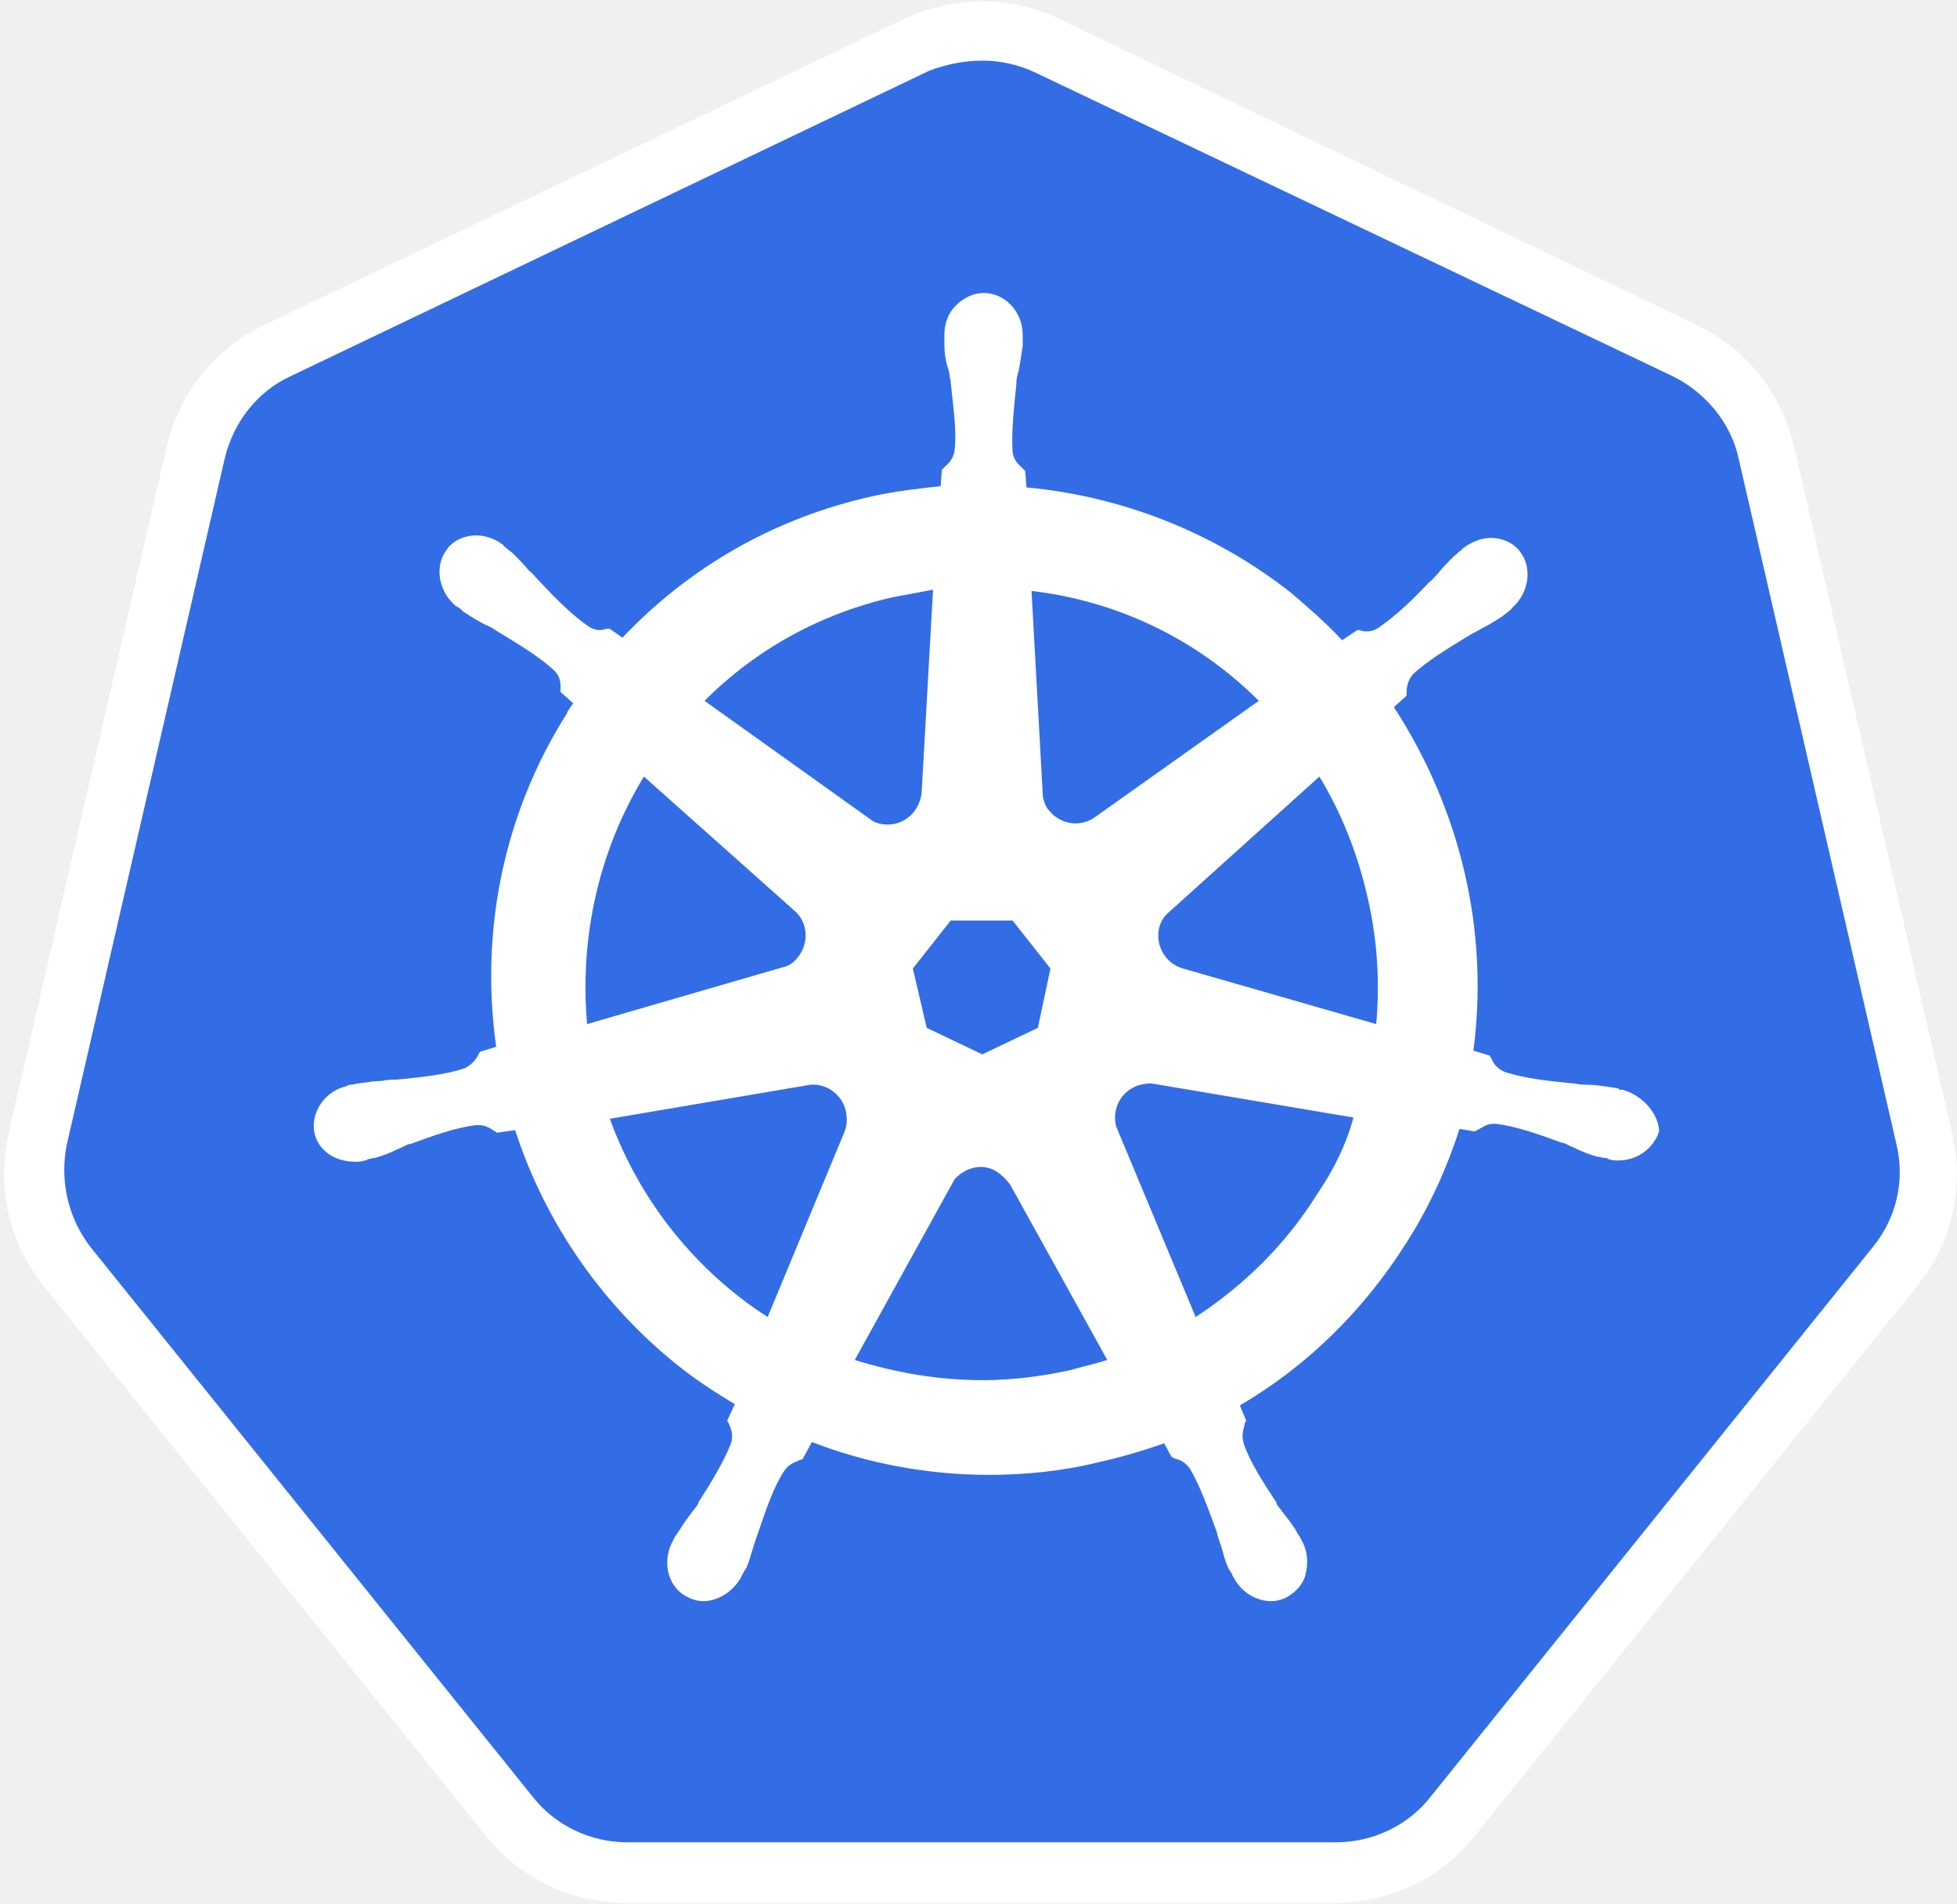
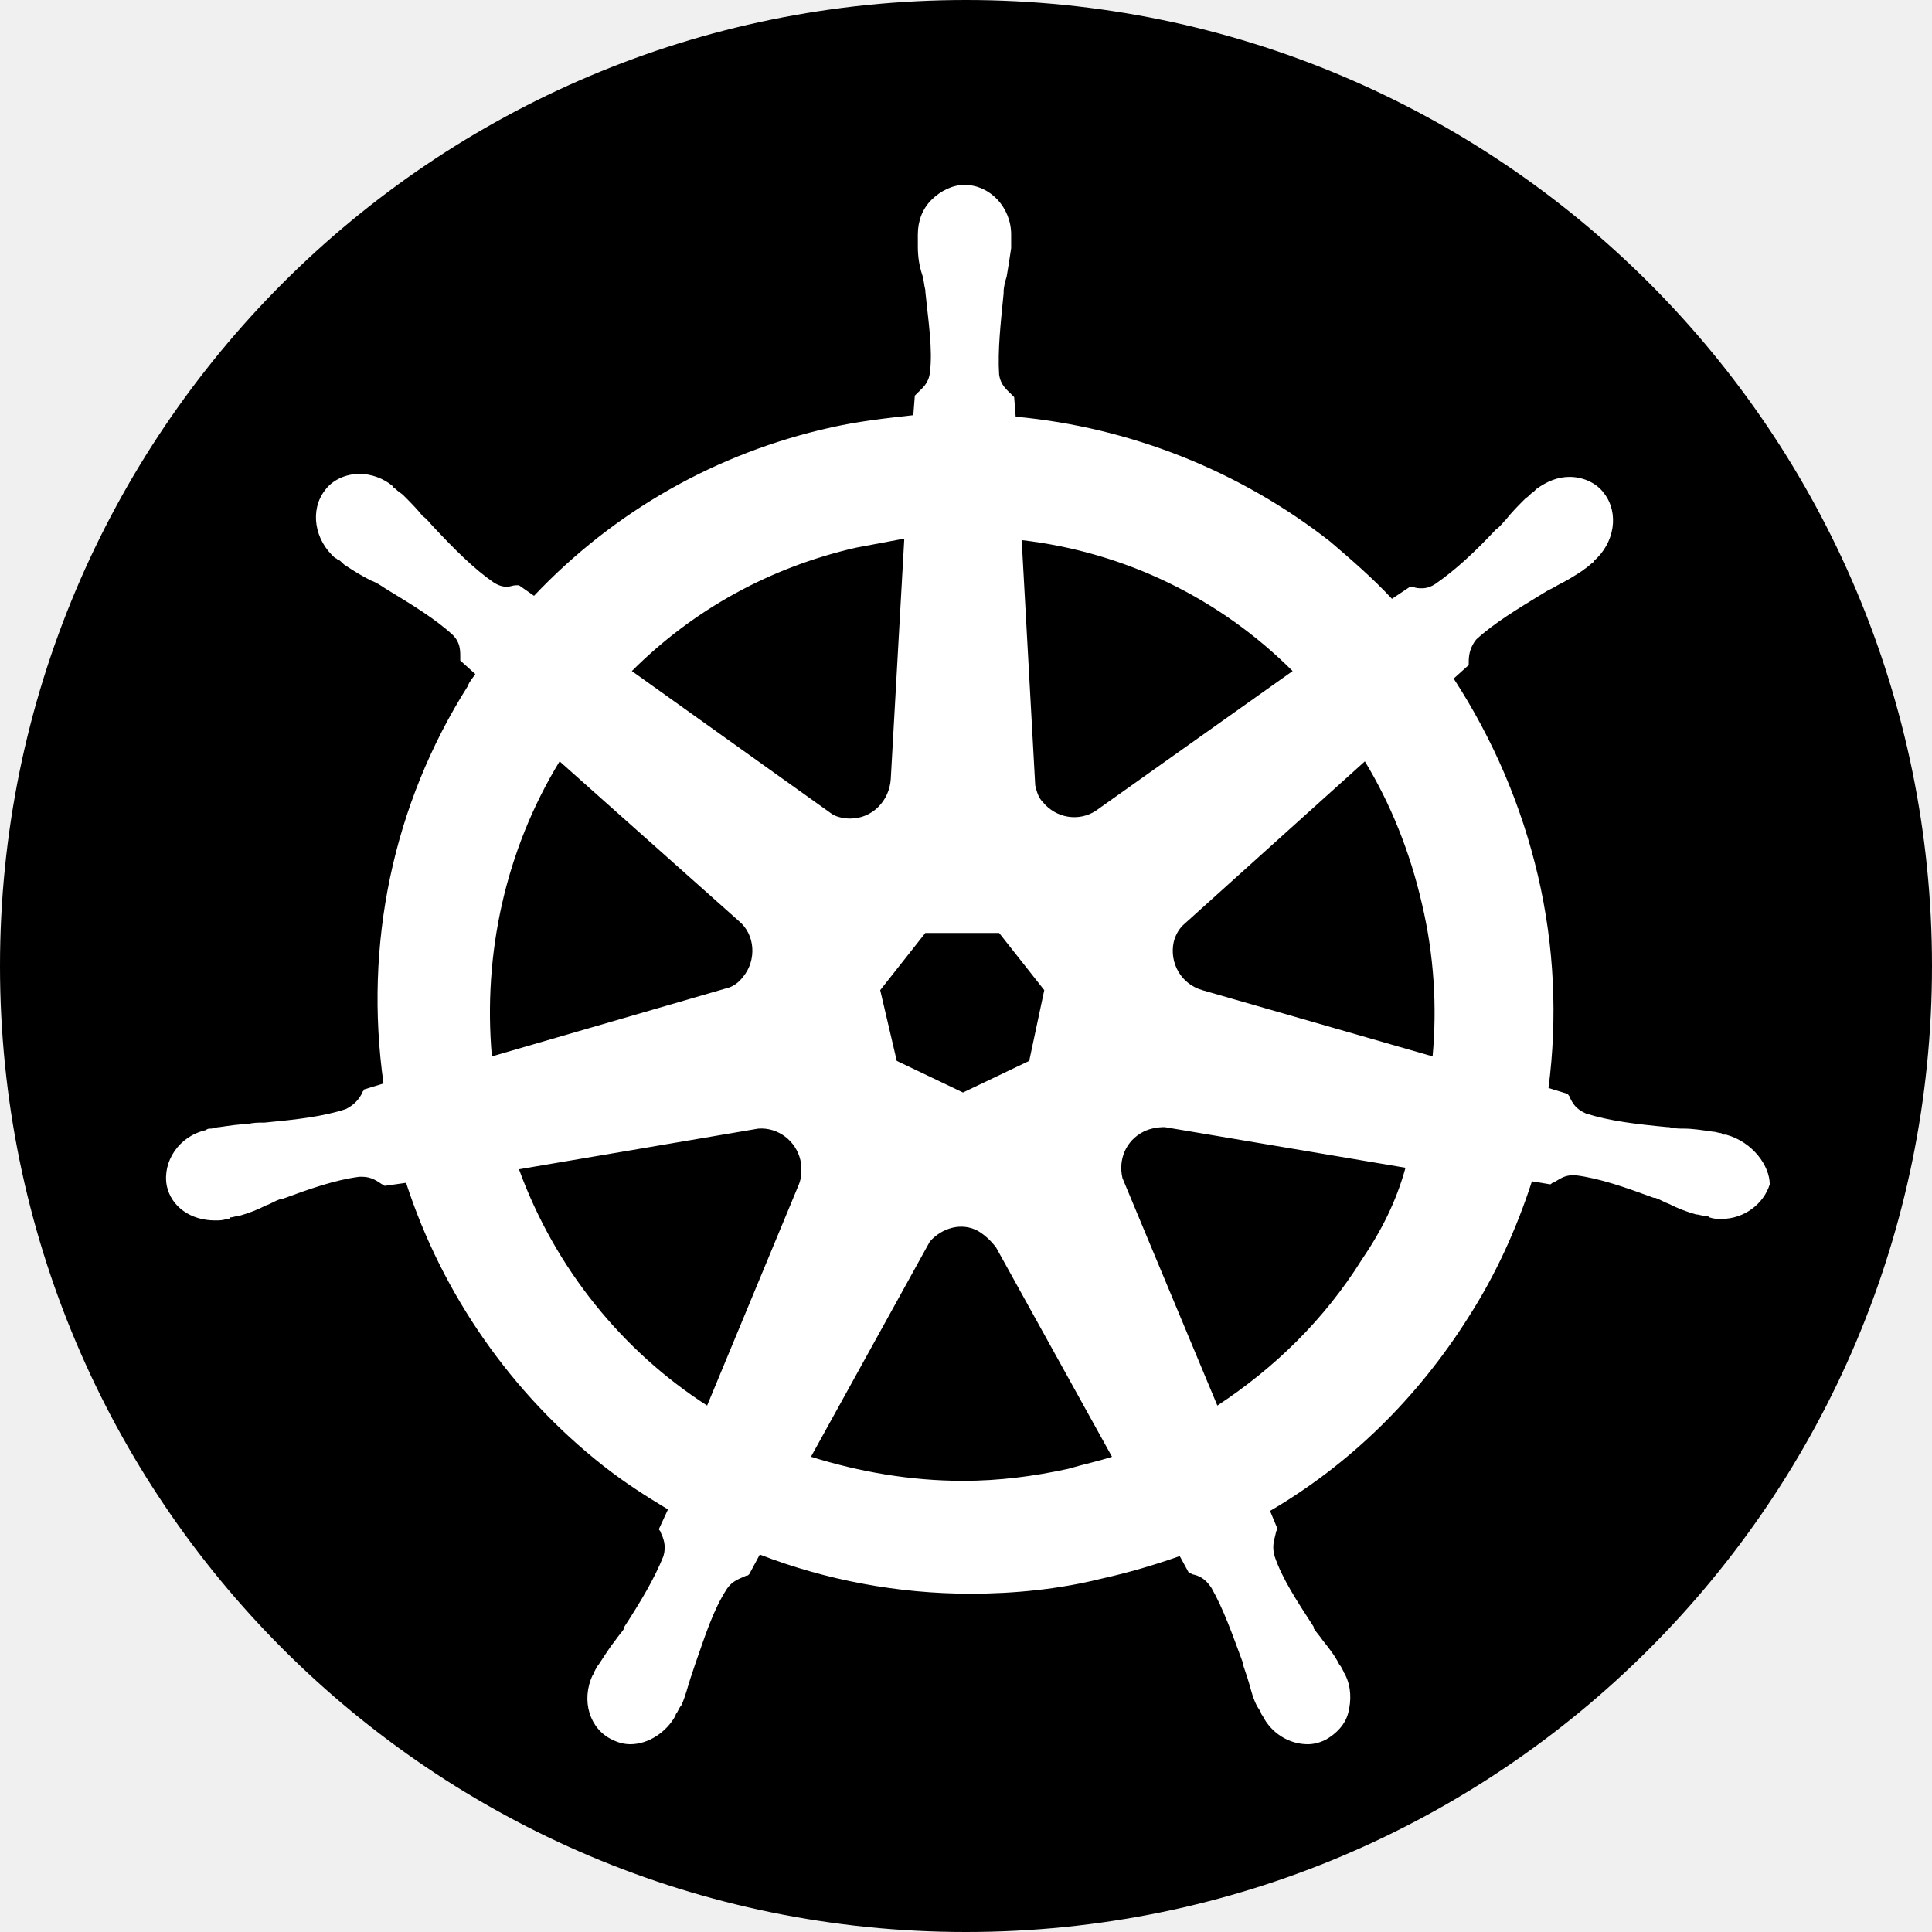
- <svg xmlns="http://www.w3.org/2000/svg" width="256px" height="249px" viewBox="0 0 256 249" version="1.1" preserveAspectRatio="xMidYMid">
-   <g>
-     <path d="M82.085,244.934 C76.139,244.934 70.524,242.292 66.725,237.502 L8.919,165.657 C5.12,160.867 3.634,154.756 5.12,148.81 L25.765,59.128 C27.086,53.182 31.05,48.392 36.501,45.75 L120.072,5.781 C122.715,4.459 125.688,3.799 128.661,3.799 C131.634,3.799 134.606,4.459 137.249,5.781 L220.821,45.585 C226.271,48.227 230.235,53.017 231.556,58.963 L252.201,148.645 C253.523,154.591 252.201,160.702 248.403,165.492 L190.596,237.337 C186.797,241.961 181.182,244.769 175.236,244.769 L82.085,244.934 L82.085,244.934 Z" fill="#326DE6" />
-     <path d="M128.495,7.928 C130.808,7.928 133.12,8.423 135.267,9.414 L218.839,49.218 C223.133,51.365 226.436,55.329 227.427,59.954 L248.072,149.636 C249.228,154.426 248.072,159.381 244.934,163.179 L187.128,235.025 C184.155,238.823 179.53,240.97 174.741,240.97 L82.085,240.97 C77.295,240.97 72.671,238.823 69.698,235.025 L11.892,163.179 C8.919,159.381 7.763,154.426 8.754,149.636 L29.399,59.954 C30.555,55.164 33.693,51.2 37.987,49.218 L121.559,9.249 C123.706,8.423 126.183,7.928 128.495,7.928 L128.495,7.928 Z M128.495,0.165 L128.495,0.165 C125.027,0.165 121.559,0.991 118.255,2.477 L34.684,42.446 C28.077,45.585 23.453,51.365 21.801,58.467 L1.156,148.15 C-0.495,155.252 1.156,162.519 5.781,168.299 L63.587,240.145 C68.046,245.76 74.818,248.898 81.92,248.898 L174.575,248.898 C181.677,248.898 188.449,245.76 192.908,240.145 L250.715,168.299 C255.339,162.684 256.991,155.252 255.339,148.15 L234.694,58.467 C233.043,51.365 228.418,45.585 221.812,42.446 L138.57,2.477 C135.432,0.991 131.964,0.165 128.495,0.165 L128.495,0.165 L128.495,0.165 Z" fill="#FFFFFF" />
-     <path d="M212.232,142.534 L212.232,142.534 L212.232,142.534 C212.067,142.534 212.067,142.534 212.232,142.534 L212.067,142.534 C211.902,142.534 211.737,142.534 211.737,142.369 C211.406,142.369 211.076,142.204 210.746,142.204 C209.59,142.039 208.599,141.874 207.608,141.874 C207.112,141.874 206.617,141.874 205.956,141.708 L205.791,141.708 C202.323,141.378 199.515,141.048 196.872,140.222 C195.716,139.726 195.386,139.066 195.055,138.405 C195.055,138.24 194.89,138.24 194.89,138.075 L194.89,138.075 L192.743,137.414 C193.734,129.817 193.404,121.889 191.587,114.126 C189.77,106.364 186.632,99.097 182.338,92.49 L183.99,91.004 L183.99,90.674 C183.99,89.848 184.155,89.022 184.815,88.196 C186.797,86.379 189.275,84.893 192.248,83.076 L192.248,83.076 C192.743,82.746 193.239,82.581 193.734,82.25 C194.725,81.755 195.551,81.259 196.542,80.599 C196.707,80.434 197.037,80.268 197.368,79.938 C197.533,79.773 197.698,79.773 197.698,79.608 L197.698,79.608 C200.01,77.626 200.506,74.323 198.854,72.175 C198.028,71.019 196.542,70.359 195.055,70.359 C193.734,70.359 192.578,70.854 191.422,71.68 L191.422,71.68 L191.422,71.68 C191.257,71.845 191.257,71.845 191.092,72.01 C190.761,72.175 190.596,72.506 190.266,72.671 C189.44,73.497 188.779,74.157 188.119,74.983 C187.788,75.314 187.458,75.809 186.963,76.139 L186.963,76.139 C184.65,78.617 182.503,80.599 180.356,82.085 C179.861,82.415 179.365,82.581 178.87,82.581 C178.539,82.581 178.209,82.581 177.879,82.415 L177.548,82.415 L177.548,82.415 L175.566,83.737 C173.419,81.425 171.107,79.443 168.795,77.461 C158.885,69.698 146.828,64.908 134.276,63.752 L134.111,61.605 C133.946,61.44 133.946,61.44 133.781,61.275 C133.285,60.779 132.625,60.284 132.459,59.128 C132.294,56.485 132.625,53.512 132.955,50.209 L132.955,50.044 C132.955,49.548 133.12,48.888 133.285,48.392 C133.45,47.401 133.615,46.41 133.781,45.254 L133.781,44.263 L133.781,43.768 L133.781,43.768 L133.781,43.768 C133.781,40.795 131.468,38.317 128.661,38.317 C127.339,38.317 126.018,38.978 125.027,39.969 C124.036,40.96 123.541,42.281 123.541,43.768 L123.541,43.768 L123.541,43.768 L123.541,44.098 L123.541,45.089 C123.541,46.245 123.706,47.236 124.036,48.227 C124.201,48.723 124.201,49.218 124.366,49.879 L124.366,50.044 C124.697,53.347 125.192,56.32 124.862,58.963 C124.697,60.119 124.036,60.614 123.541,61.11 C123.375,61.275 123.375,61.275 123.21,61.44 L123.21,61.44 L123.045,63.587 C120.072,63.917 117.099,64.248 114.126,64.908 C101.409,67.716 90.178,74.157 81.425,83.406 L79.773,82.25 L79.443,82.25 C79.112,82.25 78.782,82.415 78.452,82.415 C77.956,82.415 77.461,82.25 76.965,81.92 C74.818,80.434 72.671,78.286 70.359,75.809 L70.359,75.809 C70.028,75.479 69.698,74.983 69.203,74.653 C68.542,73.827 67.881,73.166 67.055,72.341 C66.89,72.175 66.56,72.01 66.23,71.68 C66.065,71.515 65.899,71.515 65.899,71.35 L65.899,71.35 C64.908,70.524 63.587,70.028 62.266,70.028 C60.779,70.028 59.293,70.689 58.467,71.845 C56.815,73.992 57.311,77.295 59.623,79.277 L59.623,79.277 L59.623,79.277 C59.788,79.277 59.788,79.443 59.954,79.443 C60.284,79.608 60.449,79.938 60.779,80.103 C61.77,80.764 62.596,81.259 63.587,81.755 C64.083,81.92 64.578,82.25 65.074,82.581 L65.074,82.581 C68.046,84.397 70.524,85.884 72.506,87.701 C73.332,88.526 73.332,89.352 73.332,90.178 L73.332,90.508 L73.332,90.508 L74.983,91.995 C74.653,92.49 74.323,92.821 74.157,93.316 C65.899,106.364 62.761,121.724 64.908,136.919 L62.761,137.579 C62.761,137.745 62.596,137.745 62.596,137.91 C62.266,138.57 61.77,139.231 60.779,139.726 C58.302,140.552 55.329,140.883 51.861,141.213 L51.695,141.213 C51.2,141.213 50.539,141.213 50.044,141.378 C49.053,141.378 48.062,141.543 46.906,141.708 C46.575,141.708 46.245,141.874 45.915,141.874 C45.75,141.874 45.585,141.874 45.419,142.039 L45.419,142.039 L45.419,142.039 C42.446,142.699 40.63,145.507 41.125,148.15 C41.621,150.462 43.768,151.948 46.41,151.948 C46.906,151.948 47.236,151.948 47.732,151.783 L47.732,151.783 L47.732,151.783 C47.897,151.783 48.062,151.783 48.062,151.618 C48.392,151.618 48.723,151.453 49.053,151.453 C50.209,151.123 51.035,150.792 52.026,150.297 C52.521,150.132 53.017,149.801 53.512,149.636 L53.677,149.636 C56.815,148.48 59.623,147.489 62.266,147.159 L62.596,147.159 C63.587,147.159 64.248,147.654 64.743,147.985 C64.908,147.985 64.908,148.15 65.074,148.15 L65.074,148.15 L67.386,147.819 C71.35,160.041 78.947,170.942 89.022,178.87 C91.334,180.686 93.646,182.173 96.124,183.659 L95.133,185.806 C95.133,185.972 95.298,185.972 95.298,186.137 C95.628,186.797 95.959,187.623 95.628,188.779 C94.637,191.257 93.151,193.734 91.334,196.542 L91.334,196.707 C91.004,197.203 90.674,197.533 90.343,198.028 C89.683,198.854 89.187,199.68 88.526,200.671 C88.361,200.836 88.196,201.166 88.031,201.497 C88.031,201.662 87.866,201.827 87.866,201.827 L87.866,201.827 L87.866,201.827 C86.545,204.635 87.535,207.773 90.013,208.929 C90.674,209.259 91.334,209.425 91.995,209.425 C93.977,209.425 95.959,208.103 96.95,206.286 L96.95,206.286 L96.95,206.286 C96.95,206.121 97.115,205.956 97.115,205.956 C97.28,205.626 97.445,205.295 97.61,205.13 C98.106,203.974 98.271,203.148 98.601,202.157 C98.766,201.662 98.932,201.166 99.097,200.671 L99.097,200.671 C100.253,197.368 101.079,194.725 102.565,192.413 C103.226,191.422 104.052,191.257 104.712,190.926 C104.877,190.926 104.877,190.926 105.043,190.761 L105.043,190.761 L106.199,188.614 C113.466,191.422 121.394,192.908 129.321,192.908 C134.111,192.908 139.066,192.413 143.69,191.257 C146.663,190.596 149.471,189.77 152.279,188.779 L153.27,190.596 C153.435,190.596 153.435,190.596 153.6,190.761 C154.426,190.926 155.086,191.257 155.747,192.248 C157.068,194.56 158.059,197.368 159.215,200.506 L159.215,200.671 C159.381,201.166 159.546,201.662 159.711,202.157 C160.041,203.148 160.206,204.139 160.702,205.13 C160.867,205.461 161.032,205.626 161.197,205.956 C161.197,206.121 161.363,206.286 161.363,206.286 L161.363,206.286 L161.363,206.286 C162.354,208.268 164.335,209.425 166.317,209.425 C166.978,209.425 167.639,209.259 168.299,208.929 C169.455,208.268 170.446,207.277 170.777,205.956 C171.107,204.635 171.107,203.148 170.446,201.827 L170.446,201.827 L170.446,201.827 C170.446,201.662 170.281,201.662 170.281,201.497 C170.116,201.166 169.951,200.836 169.786,200.671 C169.29,199.68 168.63,198.854 167.969,198.028 C167.639,197.533 167.308,197.203 166.978,196.707 L166.978,196.542 C165.161,193.734 163.51,191.257 162.684,188.779 C162.354,187.623 162.684,186.963 162.849,186.137 C162.849,185.972 163.014,185.972 163.014,185.806 L163.014,185.806 L162.188,183.825 C170.942,178.705 178.374,171.437 183.99,162.519 C186.963,157.894 189.275,152.774 190.926,147.654 L192.908,147.985 C193.074,147.985 193.074,147.819 193.239,147.819 C193.899,147.489 194.395,146.994 195.386,146.994 L195.716,146.994 C198.359,147.324 201.166,148.315 204.305,149.471 L204.47,149.471 C204.965,149.636 205.461,149.966 205.956,150.132 C206.947,150.627 207.773,150.957 208.929,151.288 C209.259,151.288 209.59,151.453 209.92,151.453 C210.085,151.453 210.25,151.453 210.415,151.618 L210.415,151.618 C210.911,151.783 211.241,151.783 211.737,151.783 C214.214,151.783 216.361,150.132 217.022,147.985 C217.022,146.003 215.205,143.36 212.232,142.534 L212.232,142.534 Z M135.763,134.441 L128.495,137.91 L121.228,134.441 L119.412,126.679 L124.366,120.403 L132.459,120.403 L137.414,126.679 L135.763,134.441 L135.763,134.441 Z M178.87,117.265 C180.191,122.88 180.521,128.495 180.026,133.946 L154.756,126.679 C152.444,126.018 151.123,123.706 151.618,121.394 C151.783,120.733 152.114,120.072 152.609,119.577 L172.594,101.574 C175.401,106.199 177.548,111.484 178.87,117.265 L178.87,117.265 Z M164.666,91.665 L143.03,107.025 C141.213,108.181 138.735,107.85 137.249,106.034 C136.754,105.538 136.588,104.877 136.423,104.217 L134.937,77.295 C146.333,78.617 156.738,83.737 164.666,91.665 L164.666,91.665 Z M116.769,78.121 C118.586,77.791 120.237,77.461 122.054,77.13 L120.568,103.556 C120.403,105.868 118.586,107.85 116.108,107.85 C115.448,107.85 114.622,107.685 114.126,107.355 L92.16,91.665 C98.932,84.893 107.355,80.268 116.769,78.121 L116.769,78.121 Z M84.232,101.574 L103.886,119.081 C105.703,120.568 105.868,123.375 104.382,125.192 C103.886,125.853 103.226,126.348 102.4,126.514 L76.8,133.946 C75.809,122.715 78.286,111.319 84.232,101.574 L84.232,101.574 Z M79.773,146.333 L106.034,141.874 C108.181,141.708 110.163,143.195 110.658,145.342 C110.823,146.333 110.823,147.159 110.493,147.985 L110.493,147.985 L100.418,172.263 C91.169,166.317 83.737,157.234 79.773,146.333 L79.773,146.333 Z M140.057,179.2 C136.258,180.026 132.459,180.521 128.495,180.521 C122.715,180.521 117.099,179.53 111.814,177.879 L124.862,154.261 C126.183,152.774 128.33,152.114 130.147,153.105 C130.973,153.6 131.634,154.261 132.129,154.921 L132.129,154.921 L144.846,177.879 C143.36,178.374 141.708,178.705 140.057,179.2 L140.057,179.2 Z M172.263,156.243 C168.134,162.849 162.684,168.134 156.408,172.263 L146.003,147.324 C145.507,145.342 146.333,143.195 148.315,142.204 C148.975,141.874 149.801,141.708 150.627,141.708 L177.053,146.168 C176.062,149.801 174.41,153.105 172.263,156.243 L172.263,156.243 Z" fill="#FFFFFF" />
+ <svg xmlns="http://www.w3.org/2000/svg" width="512" height="512" viewBox="0 0 512 512">
+   <g fill-rule="nonzero" fill="none">
+     <circle fill="#000000" cx="256" cy="256" r="256" />
+     <path d="M457.433 300.691c-.4 0-.4 0 0 0h-.4c-.398 0-.797 0-.797-.398-.798 0-1.596-.4-2.393-.4-2.792-.398-5.186-.797-7.579-.797-1.197 0-2.393 0-3.989-.399h-.399c-8.376-.798-15.157-1.595-21.539-3.59-2.792-1.196-3.59-2.792-4.388-4.387 0-.4-.399-.4-.399-.798l-5.185-1.596c2.393-18.348 1.596-37.494-2.792-56.241-4.388-18.748-11.966-36.298-22.337-52.253l3.989-3.59v-.798c0-1.994.398-3.989 1.994-5.983 4.786-4.388 10.77-7.978 17.95-12.365 1.196-.798 2.393-1.197 3.59-1.995 2.393-1.196 4.387-2.393 6.78-3.988.4-.4 1.197-.798 1.995-1.596.399-.399.797-.399.797-.798 5.585-4.786 6.781-12.764 2.793-17.95-1.995-2.791-5.585-4.387-9.175-4.387-3.19 0-5.983 1.197-8.775 3.191l-.798.798c-.797.399-1.196 1.197-1.994 1.595-1.994 1.995-3.59 3.59-5.185 5.585-.798.797-1.596 1.994-2.793 2.792-5.584 5.983-10.77 10.77-15.955 14.36-1.196.797-2.393 1.196-3.59 1.196-.797 0-1.595 0-2.393-.399h-.798l-4.786 3.191c-5.186-5.584-10.77-10.37-16.354-15.157-23.933-18.747-53.05-30.315-83.365-33.107l-.4-5.185c-.398-.4-.398-.4-.797-.798-1.197-1.197-2.792-2.393-3.191-5.185-.399-6.383.399-13.562 1.197-21.54v-.399c0-1.196.398-2.792.797-3.988.4-2.394.798-4.787 1.197-7.58v-3.589c0-7.18-5.584-13.163-12.365-13.163-3.191 0-6.382 1.596-8.776 3.989-2.393 2.393-3.59 5.584-3.59 9.174v3.191c0 2.792.4 5.185 1.197 7.579.4 1.196.4 2.393.798 3.988v.4c.798 7.977 1.994 15.157 1.197 21.539-.4 2.792-1.995 3.988-3.191 5.185l-.798.798-.4 5.185c-7.179.798-14.359 1.596-21.538 3.191-30.714 6.781-57.838 22.337-78.978 44.674l-3.989-2.792h-.798c-.797 0-1.595.4-2.393.4-1.197 0-2.393-.4-3.59-1.197-5.185-3.59-10.37-8.776-15.955-14.759-.798-.798-1.595-1.994-2.792-2.792-1.596-1.994-3.191-3.59-5.185-5.584-.4-.4-1.197-.798-1.995-1.596-.399-.399-.798-.399-.798-.798-2.393-1.994-5.584-3.19-8.775-3.19-3.59 0-7.18 1.595-9.174 4.387-3.989 5.185-2.792 13.163 2.792 17.95.399 0 .399.398.798.398.798.4 1.197 1.197 1.994 1.596 2.394 1.595 4.388 2.792 6.781 3.989 1.197.399 2.393 1.196 3.59 1.994 7.18 4.388 13.163 7.978 17.95 12.365 1.994 1.995 1.994 3.989 1.994 5.983v.798l3.989 3.59c-.798 1.197-1.596 1.994-1.995 3.191-19.944 31.511-27.522 68.607-22.337 105.304l-5.185 1.595c0 .399-.4.399-.4.798-.797 1.595-1.993 3.19-4.387 4.388-5.983 1.994-13.163 2.792-21.54 3.59h-.398c-1.197 0-2.792 0-3.989.398-2.393 0-4.786.4-7.578.798-.798 0-1.596.399-2.394.399-.399 0-.797 0-1.196.399-7.18 1.595-11.568 8.376-10.371 14.758 1.197 5.585 6.382 9.174 12.764 9.174 1.197 0 1.994 0 3.191-.398.399 0 .798 0 .798-.4.797 0 1.595-.398 2.393-.398 2.792-.798 4.787-1.596 7.18-2.792 1.196-.4 2.393-1.197 3.59-1.596h.399c7.578-2.792 14.36-5.185 20.741-5.983h.798c2.393 0 3.989 1.197 5.185 1.994.4 0 .4.4.798.4l5.584-.798c9.573 29.516 27.922 55.842 52.253 74.988 5.585 4.388 11.169 7.978 17.152 11.568l-2.393 5.185c0 .4.399.4.399.798.797 1.596 1.595 3.59.797 6.382-2.393 5.983-5.983 11.966-10.37 18.747v.4c-.798 1.196-1.596 1.994-2.394 3.19-1.595 1.995-2.792 3.989-4.387 6.382-.4.4-.798 1.197-1.197 1.995 0 .398-.399.797-.399.797-3.19 6.781-.798 14.36 5.186 17.152 1.595.798 3.19 1.197 4.786 1.197 4.787 0 9.573-3.191 11.966-7.579 0-.399.4-.798.4-.798.398-.798.797-1.595 1.196-1.994 1.196-2.792 1.595-4.787 2.393-7.18l1.197-3.59c2.792-7.977 4.786-14.36 8.376-19.944 1.596-2.393 3.59-2.792 5.186-3.59.398 0 .398 0 .797-.398l2.792-5.186c17.551 6.781 36.697 10.371 55.843 10.371 11.568 0 23.534-1.197 34.703-3.989 7.18-1.595 13.96-3.59 20.741-5.983l2.393 4.388c.4 0 .4 0 .798.399 1.995.398 3.59 1.196 5.186 3.59 3.19 5.584 5.584 12.365 8.376 19.943v.4l1.197 3.59c.797 2.392 1.196 4.786 2.393 7.179.399.798.798 1.196 1.197 1.994 0 .4.398.798.398.798 2.394 4.787 7.18 7.579 11.967 7.579 1.595 0 3.19-.4 4.786-1.197 2.792-1.595 5.186-3.989 5.983-7.18.798-3.19.798-6.78-.797-9.972 0-.399-.4-.399-.4-.797-.398-.798-.797-1.596-1.196-1.995-1.196-2.393-2.792-4.387-4.387-6.382-.798-1.196-1.596-1.994-2.394-3.19v-.4c-4.387-6.78-8.376-12.764-10.37-18.747-.798-2.792 0-4.388.398-6.382 0-.399.4-.399.4-.798l-1.995-4.786c21.14-12.365 39.09-29.916 52.652-51.455 7.18-11.169 12.764-23.534 16.752-35.9l4.787.798c.399 0 .399-.398.798-.398 1.595-.798 2.792-1.995 5.185-1.995h.798c6.382.798 13.163 3.191 20.741 5.983h.4c1.196.4 2.393 1.197 3.59 1.596 2.392 1.196 4.387 1.994 7.179 2.792.798 0 1.596.399 2.393.399.4 0 .798 0 1.197.399 1.197.399 1.994.399 3.19.399 5.984 0 11.17-3.99 12.765-9.175 0-4.786-4.388-11.168-11.567-13.163zm-184.68-19.545l-17.551 8.377-17.55-8.377-4.388-18.747 11.966-15.157h19.545l11.966 15.157-3.989 18.747zm104.106-41.483c3.191 13.562 3.99 27.124 2.793 40.287l-61.029-17.55c-5.584-1.596-8.775-7.18-7.578-12.765.399-1.595 1.196-3.19 2.393-4.387l48.264-43.478c6.781 11.168 11.966 23.933 15.157 37.893zm-34.303-61.826l-52.253 37.096c-4.388 2.792-10.37 1.994-13.96-2.393-1.197-1.197-1.596-2.793-1.995-4.388l-3.59-65.017c27.523 3.191 52.652 15.556 71.798 34.702zM226.882 145.13c4.387-.797 8.376-1.595 12.764-2.393l-3.59 63.82c-.4 5.585-4.787 10.371-10.77 10.371-1.595 0-3.59-.399-4.786-1.196l-53.051-37.894c16.354-16.354 36.697-27.522 59.433-32.708zm-78.58 56.64l47.467 42.282c4.388 3.59 4.787 10.37 1.197 14.758-1.197 1.596-2.792 2.792-4.787 3.191l-61.826 17.95c-2.393-27.124 3.59-54.646 17.95-78.18zm-10.769 108.097l63.422-10.77c5.185-.399 9.972 3.191 11.168 8.376.399 2.394.399 4.388-.399 6.382l-24.331 58.635c-22.337-14.36-40.287-36.297-49.86-62.623zm145.59 79.376c-9.174 1.995-18.348 3.191-27.921 3.191-13.96 0-27.523-2.393-40.287-6.382l31.512-57.04c3.19-3.59 8.376-5.185 12.764-2.791 1.994 1.196 3.59 2.792 4.786 4.387l30.714 55.444c-3.59 1.197-7.579 1.995-11.568 3.191zm77.781-55.444c-9.972 15.955-23.135 28.72-38.292 38.691l-25.13-60.23c-1.196-4.787.799-9.972 5.585-12.365 1.596-.798 3.59-1.197 5.584-1.197l63.82 10.77c-2.393 8.775-6.381 16.753-11.567 24.331z" fill="#FFF" />
  </g>
</svg>
